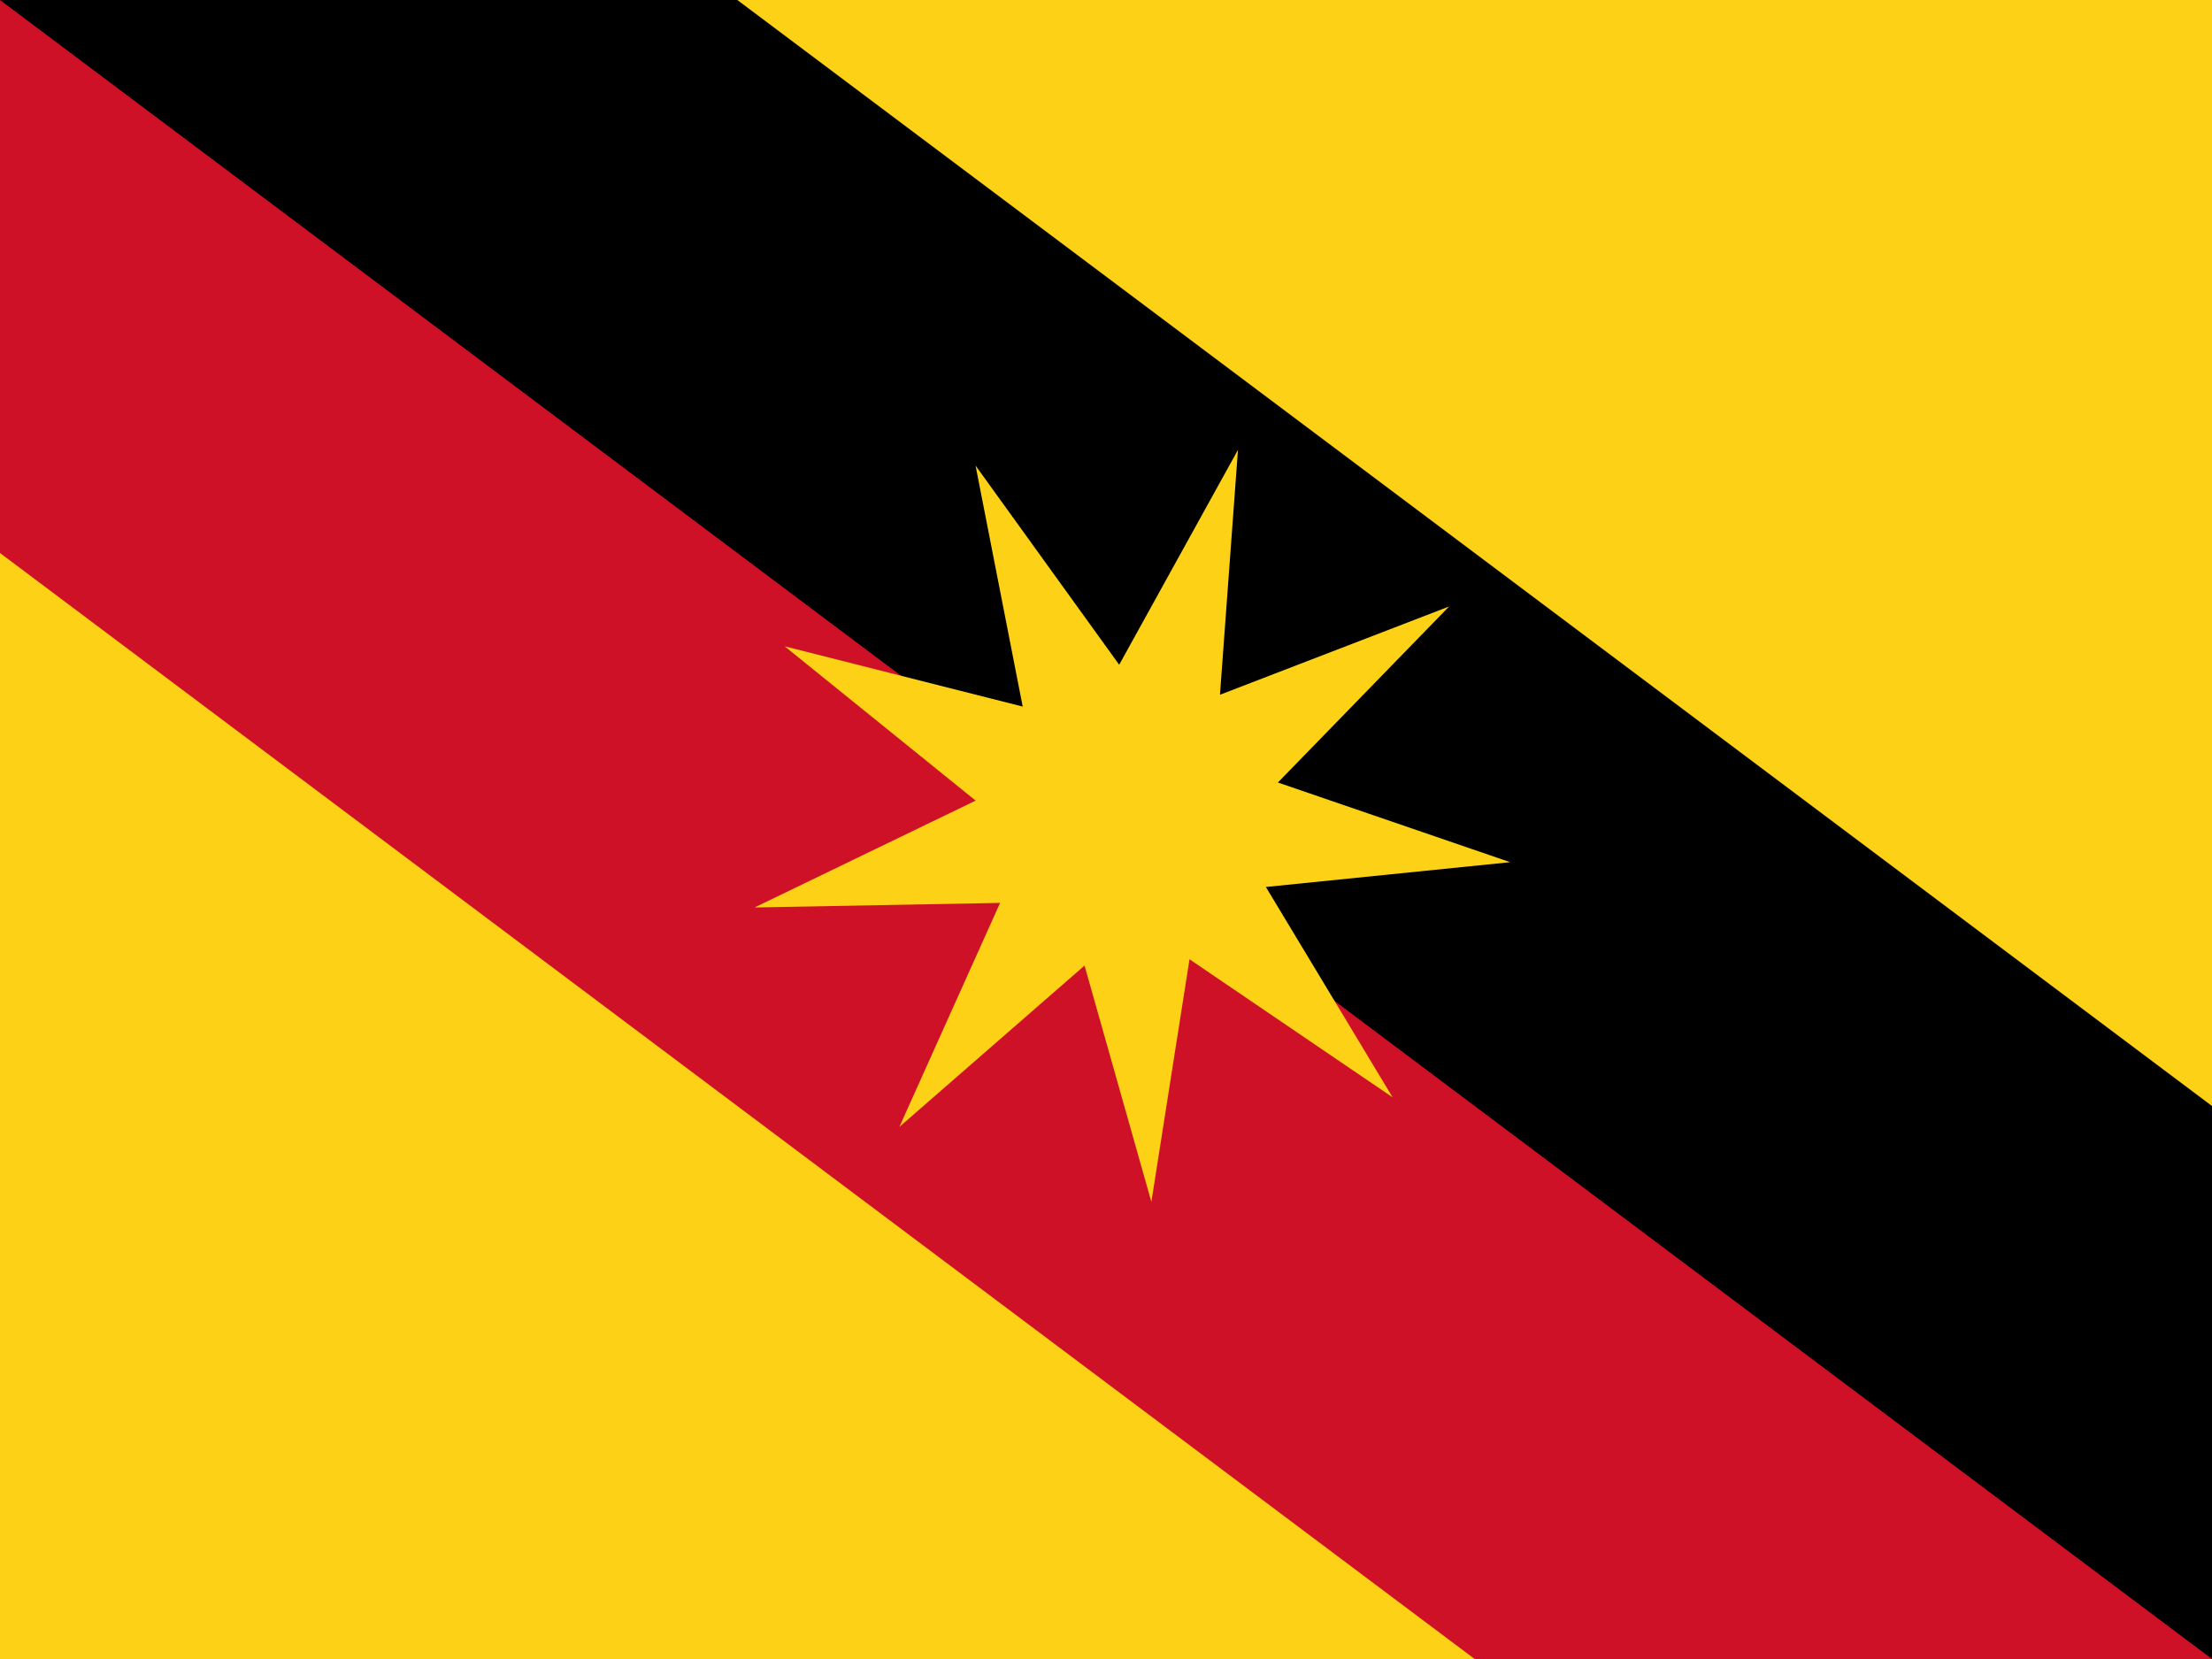
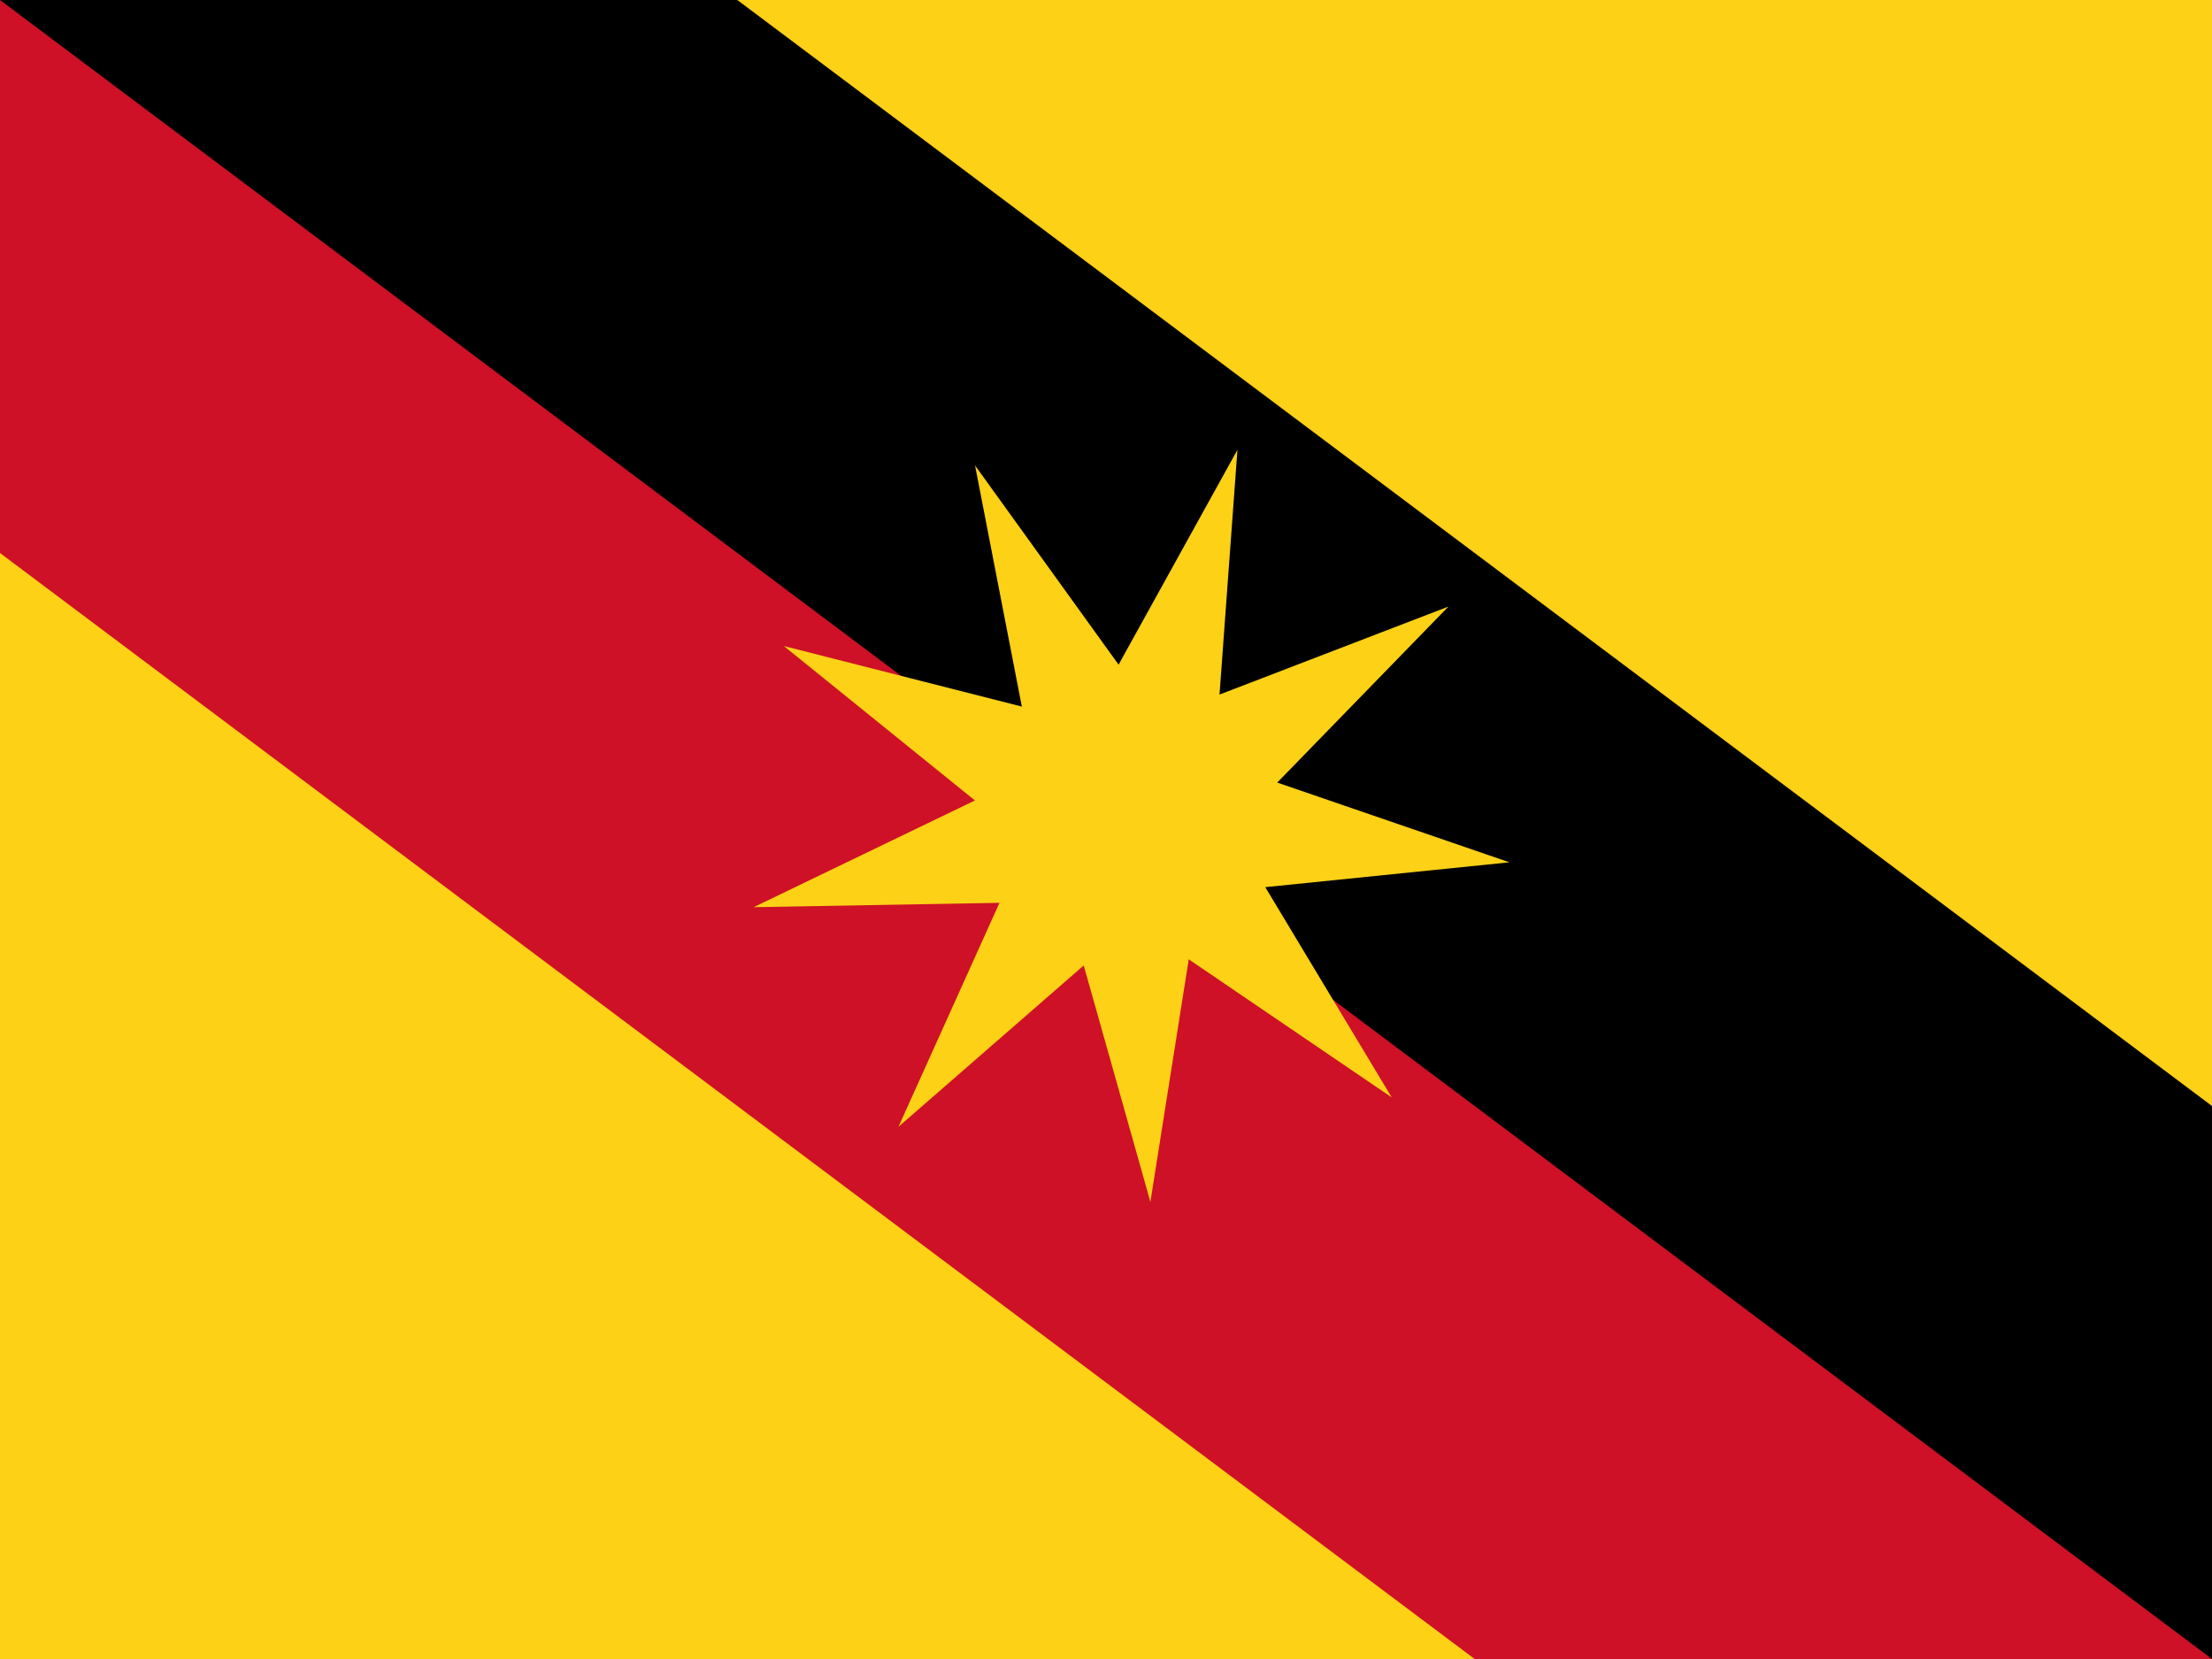
- <svg xmlns="http://www.w3.org/2000/svg" xmlns:xlink="http://www.w3.org/1999/xlink" xml:space="preserve" width="1000" height="750" viewBox="0 0 1000 750" version="1.1" id="svg20">
+ <svg xmlns="http://www.w3.org/2000/svg" xmlns:xlink="http://www.w3.org/1999/xlink" xml:space="preserve" id="svg20" width="1000" height="750" viewBox="0 0 1000 750">
  <defs id="defs2">
    <clipPath id="c" clipPathUnits="userSpaceOnUse">
-       <path stroke-width=".3" d="M182 65c-1 7.9-2 14.9-2 23 0 50.1 20.4 93.8 53 110 32.6-16.2 53-59.9 53-110 0-8.1-1-15.1-2-23a57 57 0 0 1-51 0 57 57 0 0 1-51 0" id="path1" />
+       <path id="path1" stroke-width=".3" d="M182 65c-1 7.9-2 14.9-2 23 0 50.1 20.4 93.8 53 110 32.6-16.2 53-59.9 53-110 0-8.1-1-15.1-2-23a57 57 0 0 1-51 0 57 57 0 0 1-51 0" />
    </clipPath>
    <clipPath id="a" clipPathUnits="userSpaceOnUse">
-       <path stroke-width=".3" d="M48.2 17.2q-.5 3-.6 6c0 13.3 5.4 24.9 14 29.2 8.7-4.3 14-15.9 14-29.1q0-3.1-.5-6.1a15 15 0 0 1-13.5 0 15 15 0 0 1-13.4 0" id="path2" />
+       <path id="path2" stroke-width=".3" d="M48.2 17.2q-.5 3-.6 6c0 13.3 5.4 24.9 14 29.2 8.7-4.3 14-15.9 14-29.1q0-3.1-.5-6.1a15 15 0 0 1-13.5 0 15 15 0 0 1-13.4 0" />
    </clipPath>
-     <clipPath clipPathUnits="userSpaceOnUse" id="clipPath3">
-       <path class="st0" id="rect3" stroke-width="1" d="M0 0h1200v600H0z" />
+     <clipPath id="clipPath3" clipPathUnits="userSpaceOnUse">
+       <path id="rect3" stroke-width="1" d="M0 0h1200v600H0z" class="st0" />
    </clipPath>
  </defs>
-   <style type="text/css" id="style333">.st0{fill:#fcd116}</style>
-   <g id="g343" transform="scale(0.8333333,1.25)">
-     <path class="st0" id="rect335" stroke-width="1" d="M 0,0 H 1200 V 600 H 0 Z" />
-     <path d="M 0,-100 V 200 L 1200,800 V 500 Z" id="path339" clip-path="url(#clipPath3)" stroke-width="1" fill="#ce1126" />
-     <path id="polygon337" d="M 600,300 V 200 L 200,0 H 0 Z" transform="scale(2)" stroke-width="0.5" />
+   <style id="style333" type="text/css">.st0{fill:#fcd116}</style>
+   <g id="g343" transform="scale(.83333 1.25)">
+     <path id="rect335" stroke-width="1" d="M0 0h1200v600H0Z" class="st0" />
+     <path id="path339" fill="#ce1126" stroke-width="1" d="M0-100v300l1200 600V500Z" clip-path="url(#clipPath3)" />
+     <path id="polygon337" stroke-width=".5" d="M600 300V200L200 0H0Z" transform="scale(2)" />
  </g>
-   <g id="g7" transform="matrix(1.110221,0.3303384,-0.3303384,1.110221,-55.42086,-166.3947)">
-     <path d="M 600,154.523 579.479,248.142 561.433,350.486 548.697,445.477 600,364.523 651.303,445.477 638.567,350.486 620.521,248.142 Z" id="path4" fill="#fcd116" fill-opacity="1" stroke="none" stroke-width="1" stroke-linecap="butt" stroke-linejoin="miter" stroke-opacity="1" />
-     <use x="0" y="0" xlink:href="#path4" id="use6" transform="rotate(80,600,304.523)" />
-     <path d="m 503.582,189.616 44.457,84.907 90.529,75.963 91.337,29.037 -70.815,-64.581 -7.127,-40.419 44.457,-84.907 -75.897,58.525 h -41.042 z" id="path7" fill="#fcd116" fill-opacity="1" stroke="none" stroke-width="1" stroke-linecap="butt" stroke-linejoin="miter" stroke-opacity="1" />
+   <g id="g7" transform="rotate(16.6 543.6 -273.5)scale(1.15832)">
+     <path id="path4" fill="#fcd116" fill-opacity="1" stroke="none" stroke-linecap="butt" stroke-linejoin="miter" stroke-opacity="1" stroke-width="1" d="m600 154.5-20.5 93.6-18 102.4-12.8 95 51.3-81 51.3 81-12.7-95-18-102.4Z" />
+     <use xlink:href="#path4" id="use6" x="0" y="0" transform="rotate(80 600 304.5)" />
+     <path id="path7" fill="#fcd116" fill-opacity="1" stroke="none" stroke-linecap="butt" stroke-linejoin="miter" stroke-opacity="1" stroke-width="1" d="m503.6 189.6 44.4 85 90.6 75.9 91.3 29-70.8-64.6-7.1-40.4 44.4-84.9-75.9 58.5h-41z" />
  </g>
</svg>
